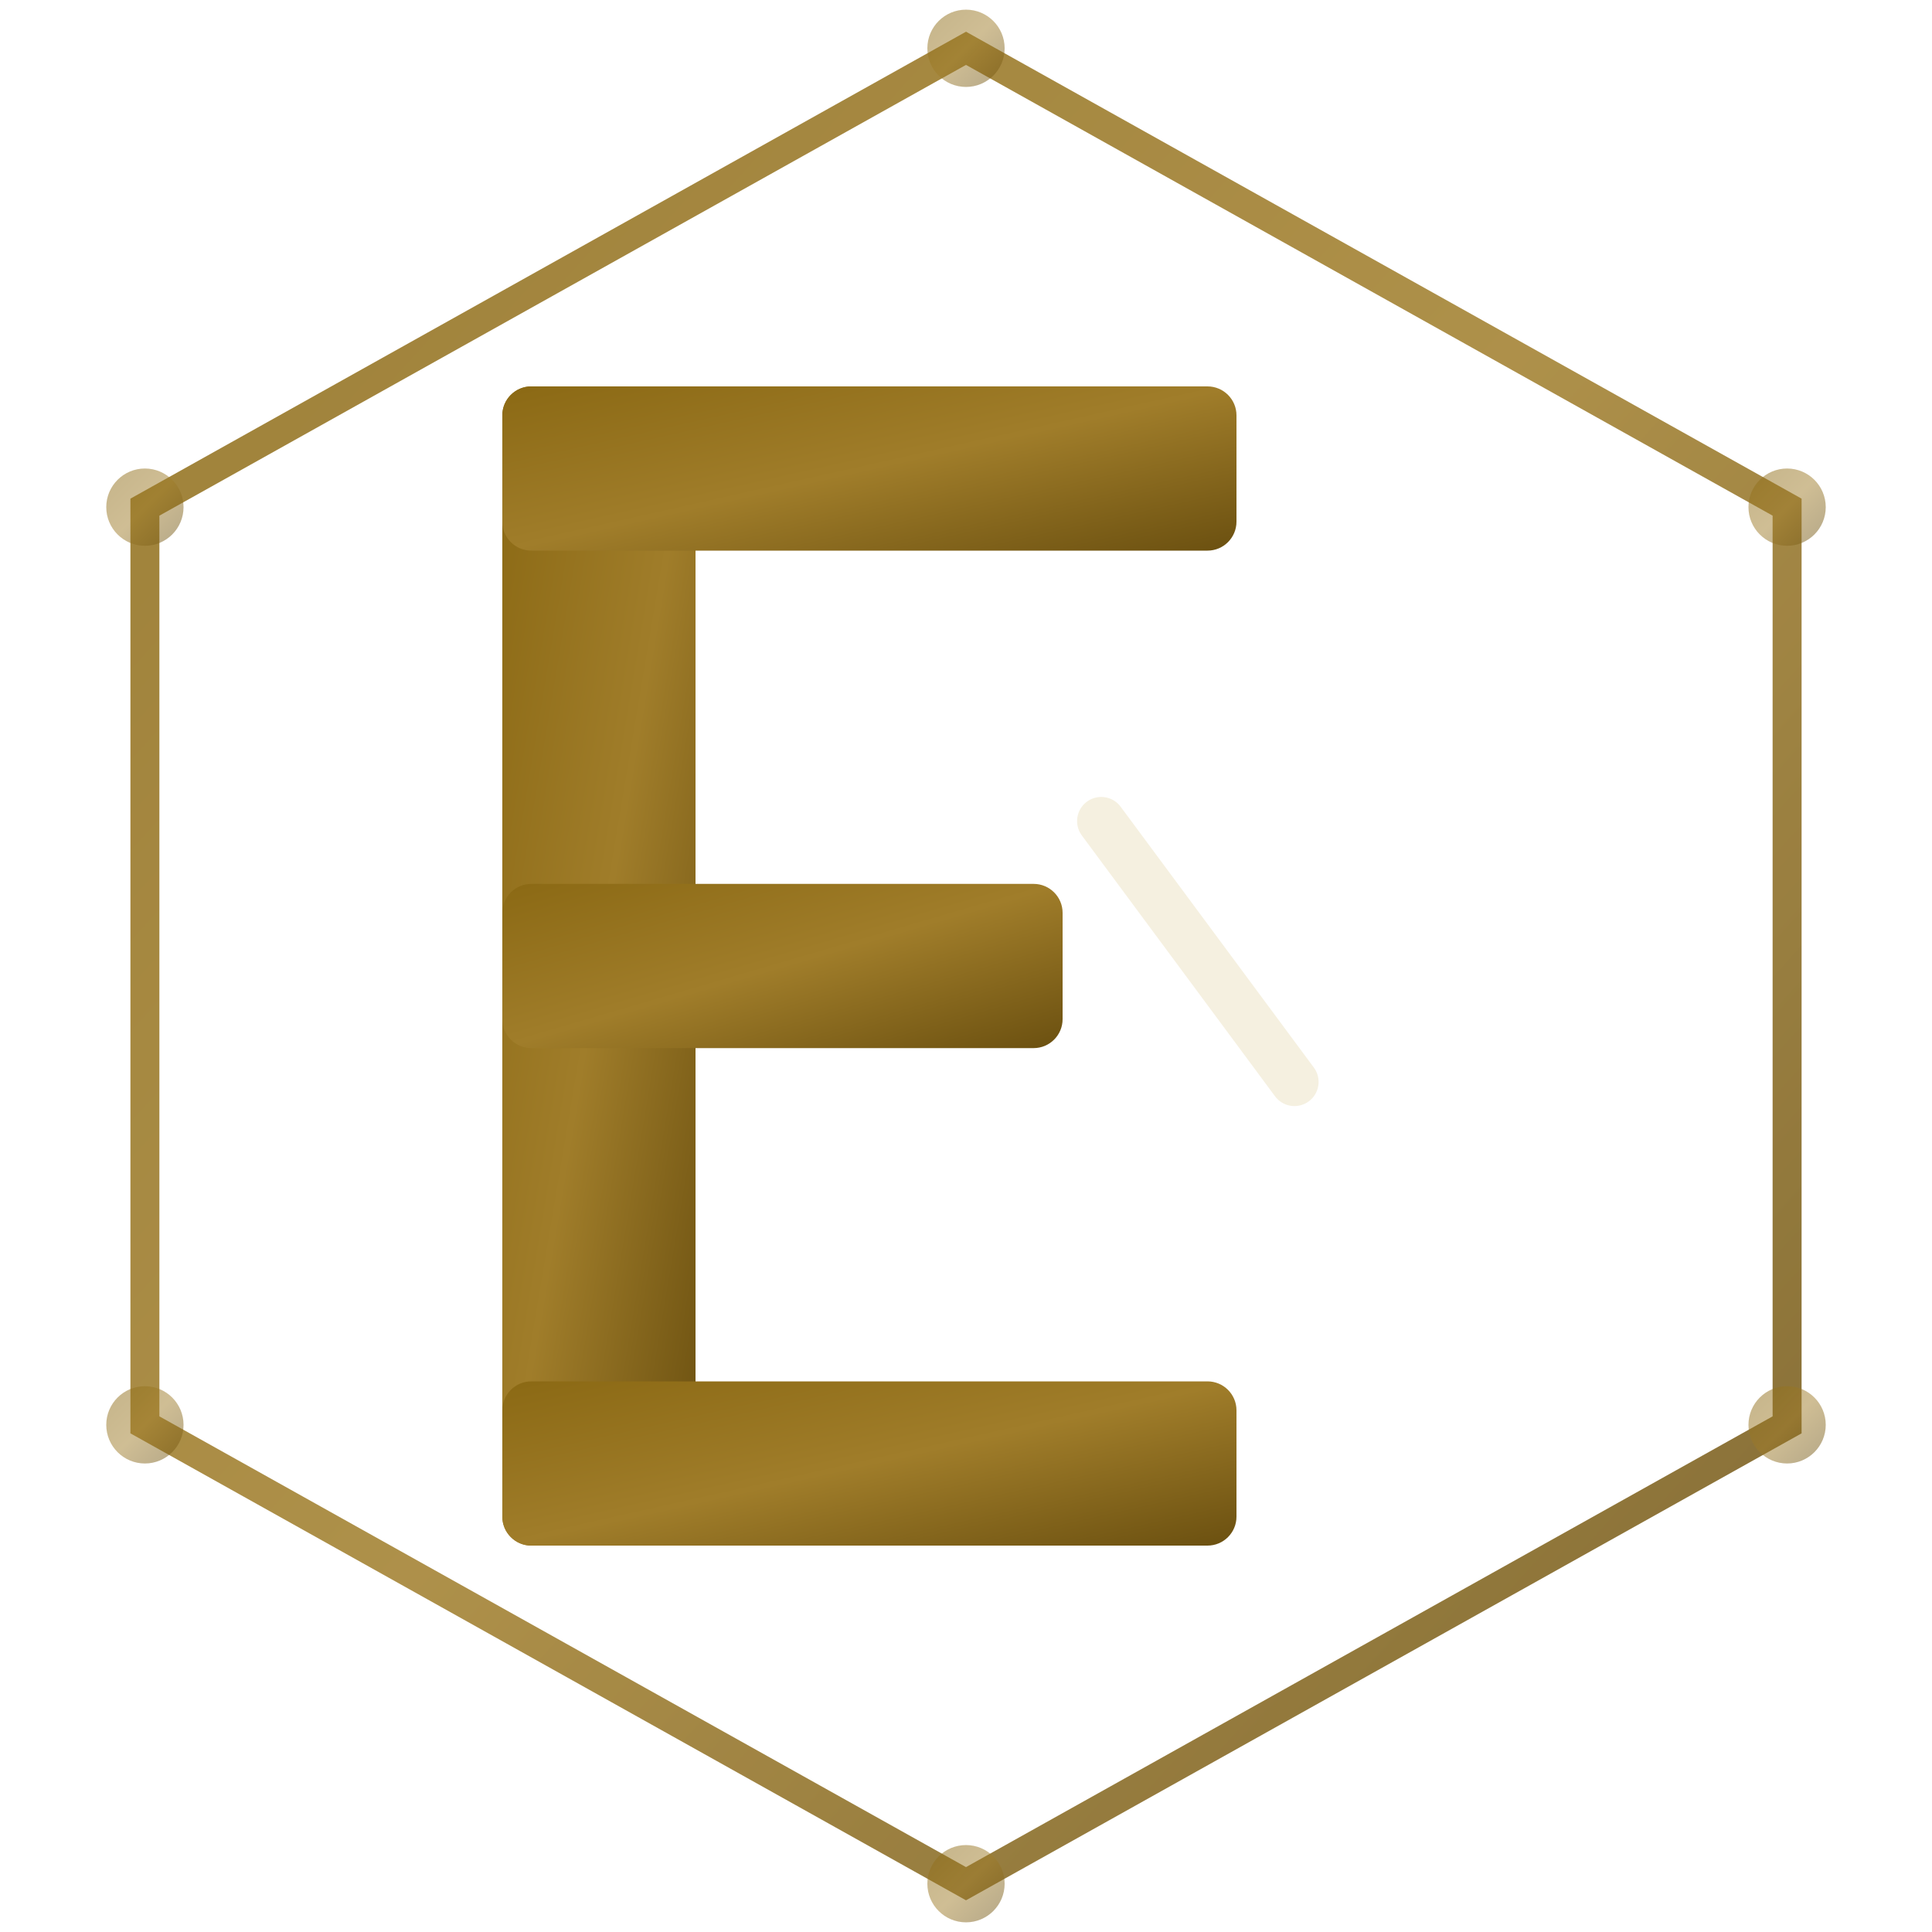
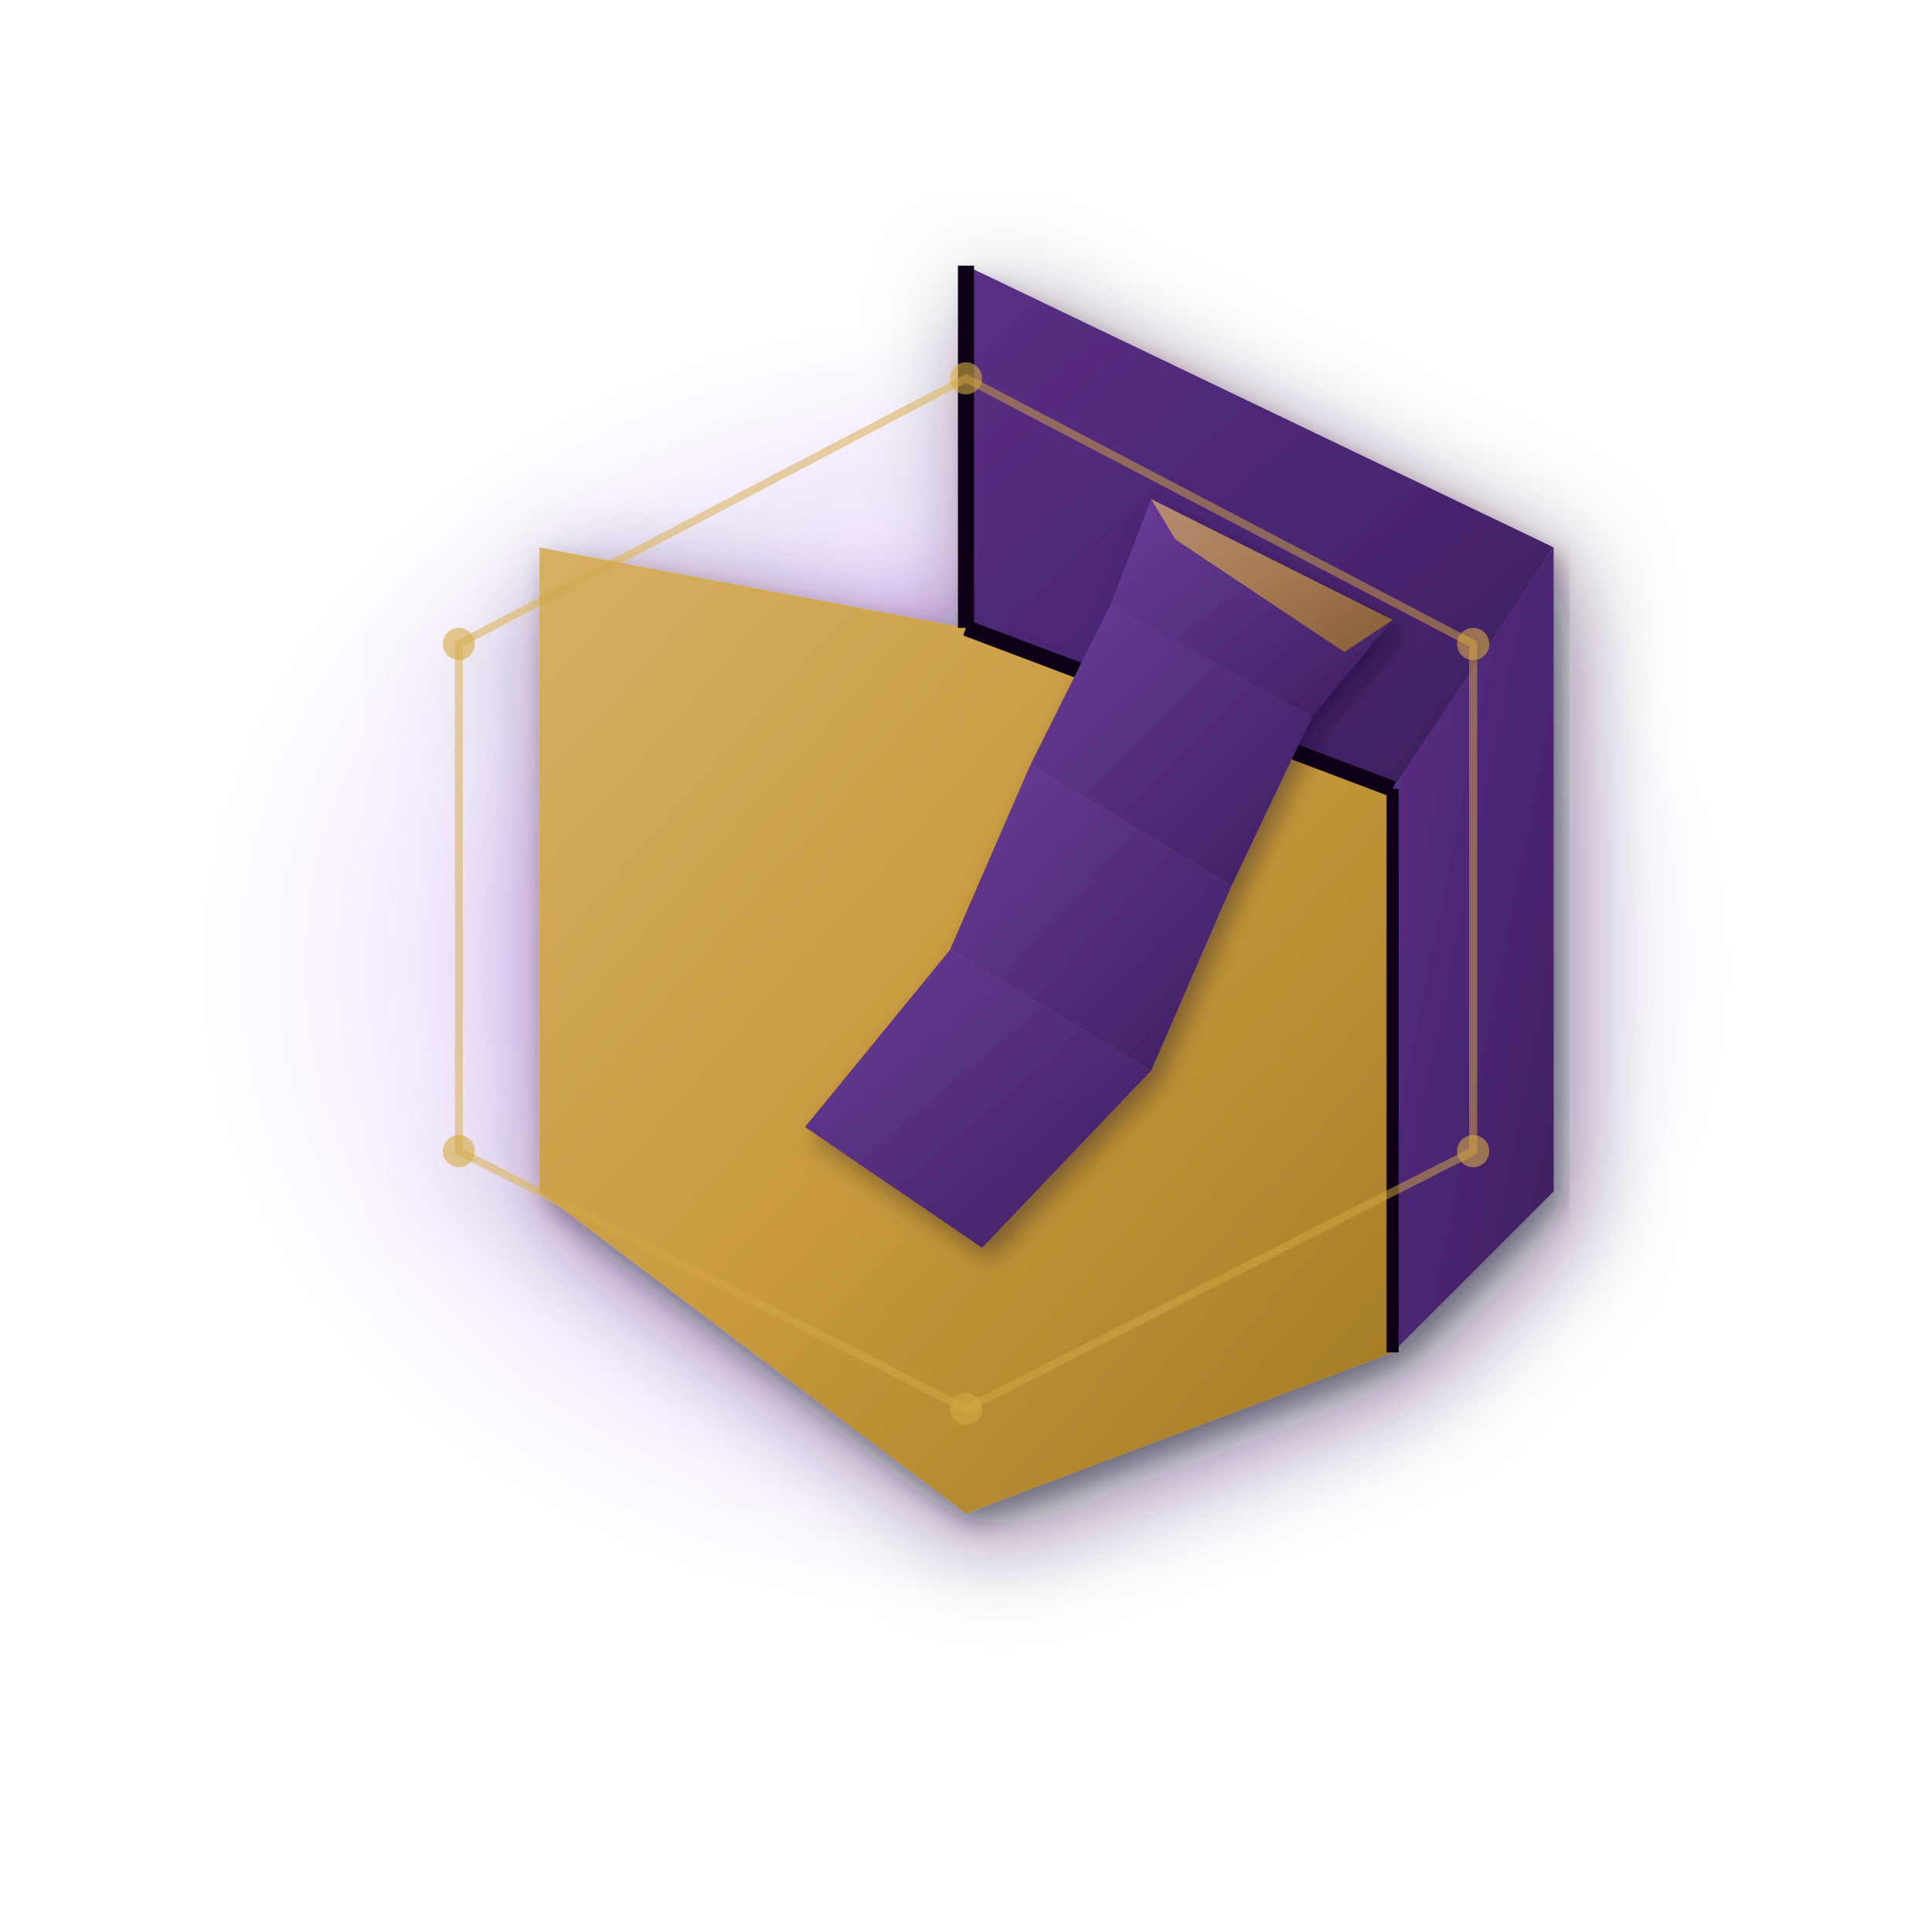
- <svg xmlns="http://www.w3.org/2000/svg" viewBox="0 0 200 200" width="200" height="200">
+ <svg xmlns="http://www.w3.org/2000/svg" viewBox="0 0 240 240" width="240" height="240">
  <defs>
-     <linearGradient id="goldDark" x1="0%" y1="0%" x2="100%" y2="100%">
-       <stop offset="0%" stop-color="#8B6914" />
-       <stop offset="50%" stop-color="#A07D2A" />
-       <stop offset="100%" stop-color="#6B5010" />
+     <linearGradient id="gm" x1="0%" y1="0%" x2="100%" y2="100%">
+       <stop offset="0%" stop-color="#D6B065" />
+       <stop offset="50%" stop-color="#C99A3E" />
+       <stop offset="100%" stop-color="#A17823" />
    </linearGradient>
+     <linearGradient id="pd" x1="0%" y1="0%" x2="100%" y2="100%">
+       <stop offset="0%" stop-color="#5A3085" />
+       <stop offset="50%" stop-color="#4B2673" />
+       <stop offset="100%" stop-color="#3D1E5E" />
+     </linearGradient>
+     <linearGradient id="pb" x1="0%" y1="0%" x2="100%" y2="100%">
+       <stop offset="0%" stop-color="#6A3D9A" />
+       <stop offset="100%" stop-color="#3D1E5E" />
+     </linearGradient>
+     <radialGradient id="glow" cx="50%" cy="50%" r="50%">
+       <stop offset="0%" stop-color="#9933FF" stop-opacity="0.5" />
+       <stop offset="70%" stop-color="#9933FF" stop-opacity="0.1" />
+       <stop offset="100%" stop-color="#9933FF" stop-opacity="0" />
+     </radialGradient>
+     <filter id="sh" x="-20%" y="-20%" width="140%" height="140%">
+       <feDropShadow dx="2" dy="3" stdDeviation="6" flood-color="#1A0A2E" flood-opacity="0.5" />
+     </filter>
+     <filter id="depth" x="-10%" y="-10%" width="120%" height="120%">
+       <feDropShadow dx="1" dy="1.5" stdDeviation="1.5" flood-color="#0A0415" flood-opacity="0.35" />
+     </filter>
  </defs>
-   <polygon points="100,5 185,52.5 185,147.5 100,195 15,147.5 15,52.5" fill="none" stroke="url(#goldDark)" stroke-width="3" opacity="0.85" />
-   <g transform="translate(52, 40)">
-     <rect x="0" y="0" width="20" height="120" rx="3" fill="url(#goldDark)" />
-     <rect x="0" y="0" width="76" height="17" rx="3" fill="url(#goldDark)" />
-     <rect x="0" y="51.5" width="58" height="17" rx="3" fill="url(#goldDark)" />
-     <rect x="0" y="103" width="76" height="17" rx="3" fill="url(#goldDark)" />
-     <line x1="62" y1="45" x2="82" y2="72" stroke="#F5F0E0" stroke-width="5" stroke-linecap="round" />
+   <ellipse cx="120" cy="120" rx="95" ry="80" fill="url(#glow)" />
+   <g filter="url(#sh)" transform="translate(40, 25)">
+     <polygon points="80,8 153,43 133,73 80,53" fill="url(#pd)" filter="url(#depth)" />
+     <polygon points="80,53 133,73 133,143 80,163 27,123 27,43" fill="url(#gm)" filter="url(#depth)" />
+     <polygon points="133,73 153,43 153,123 133,143" fill="url(#pd)" filter="url(#depth)" />
+     <line x1="80" y1="8" x2="80" y2="53" stroke="#0A0415" stroke-width="2" />
+     <line x1="80" y1="53" x2="133" y2="73" stroke="#0A0415" stroke-width="2" />
+     <line x1="133" y1="73" x2="133" y2="143" stroke="#0A0415" stroke-width="1.5" />
+     <polygon points="80,22 143,55 143,118 80,150 17,118 17,55" fill="none" stroke="#D4A843" stroke-width="1" opacity="0.5" />
+     <circle cx="80" cy="22" r="2" fill="#D4A843" opacity="0.6" />
+     <circle cx="143" cy="55" r="2" fill="#D4A843" opacity="0.6" />
+     <circle cx="143" cy="118" r="2" fill="#D4A843" opacity="0.6" />
+     <circle cx="80" cy="150" r="2" fill="#D4A843" opacity="0.6" />
+     <circle cx="17" cy="118" r="2" fill="#D4A843" opacity="0.6" />
+     <circle cx="17" cy="55" r="2" fill="#D4A843" opacity="0.6" />
+     <g filter="url(#depth)">
+       <polygon points="103,37 133,52 123,64 98,50" fill="url(#pb)" />
+       <polygon points="98,50 123,64 113,85 88,70" fill="url(#pb)" />
+       <polygon points="88,70 113,85 103,108 78,93" fill="url(#pb)" />
+       <polygon points="78,93 103,108 82,130 60,115" fill="url(#pb)" />
+       <polygon points="103,37 133,52 127,56 106,42" fill="url(#gm)" opacity="0.7" />
+     </g>
  </g>
-   <circle cx="100" cy="5" r="4" fill="url(#goldDark)" opacity="0.5" />
-   <circle cx="185" cy="52.5" r="4" fill="url(#goldDark)" opacity="0.5" />
-   <circle cx="185" cy="147.5" r="4" fill="url(#goldDark)" opacity="0.5" />
-   <circle cx="100" cy="195" r="4" fill="url(#goldDark)" opacity="0.5" />
-   <circle cx="15" cy="147.5" r="4" fill="url(#goldDark)" opacity="0.5" />
-   <circle cx="15" cy="52.5" r="4" fill="url(#goldDark)" opacity="0.5" />
</svg>
